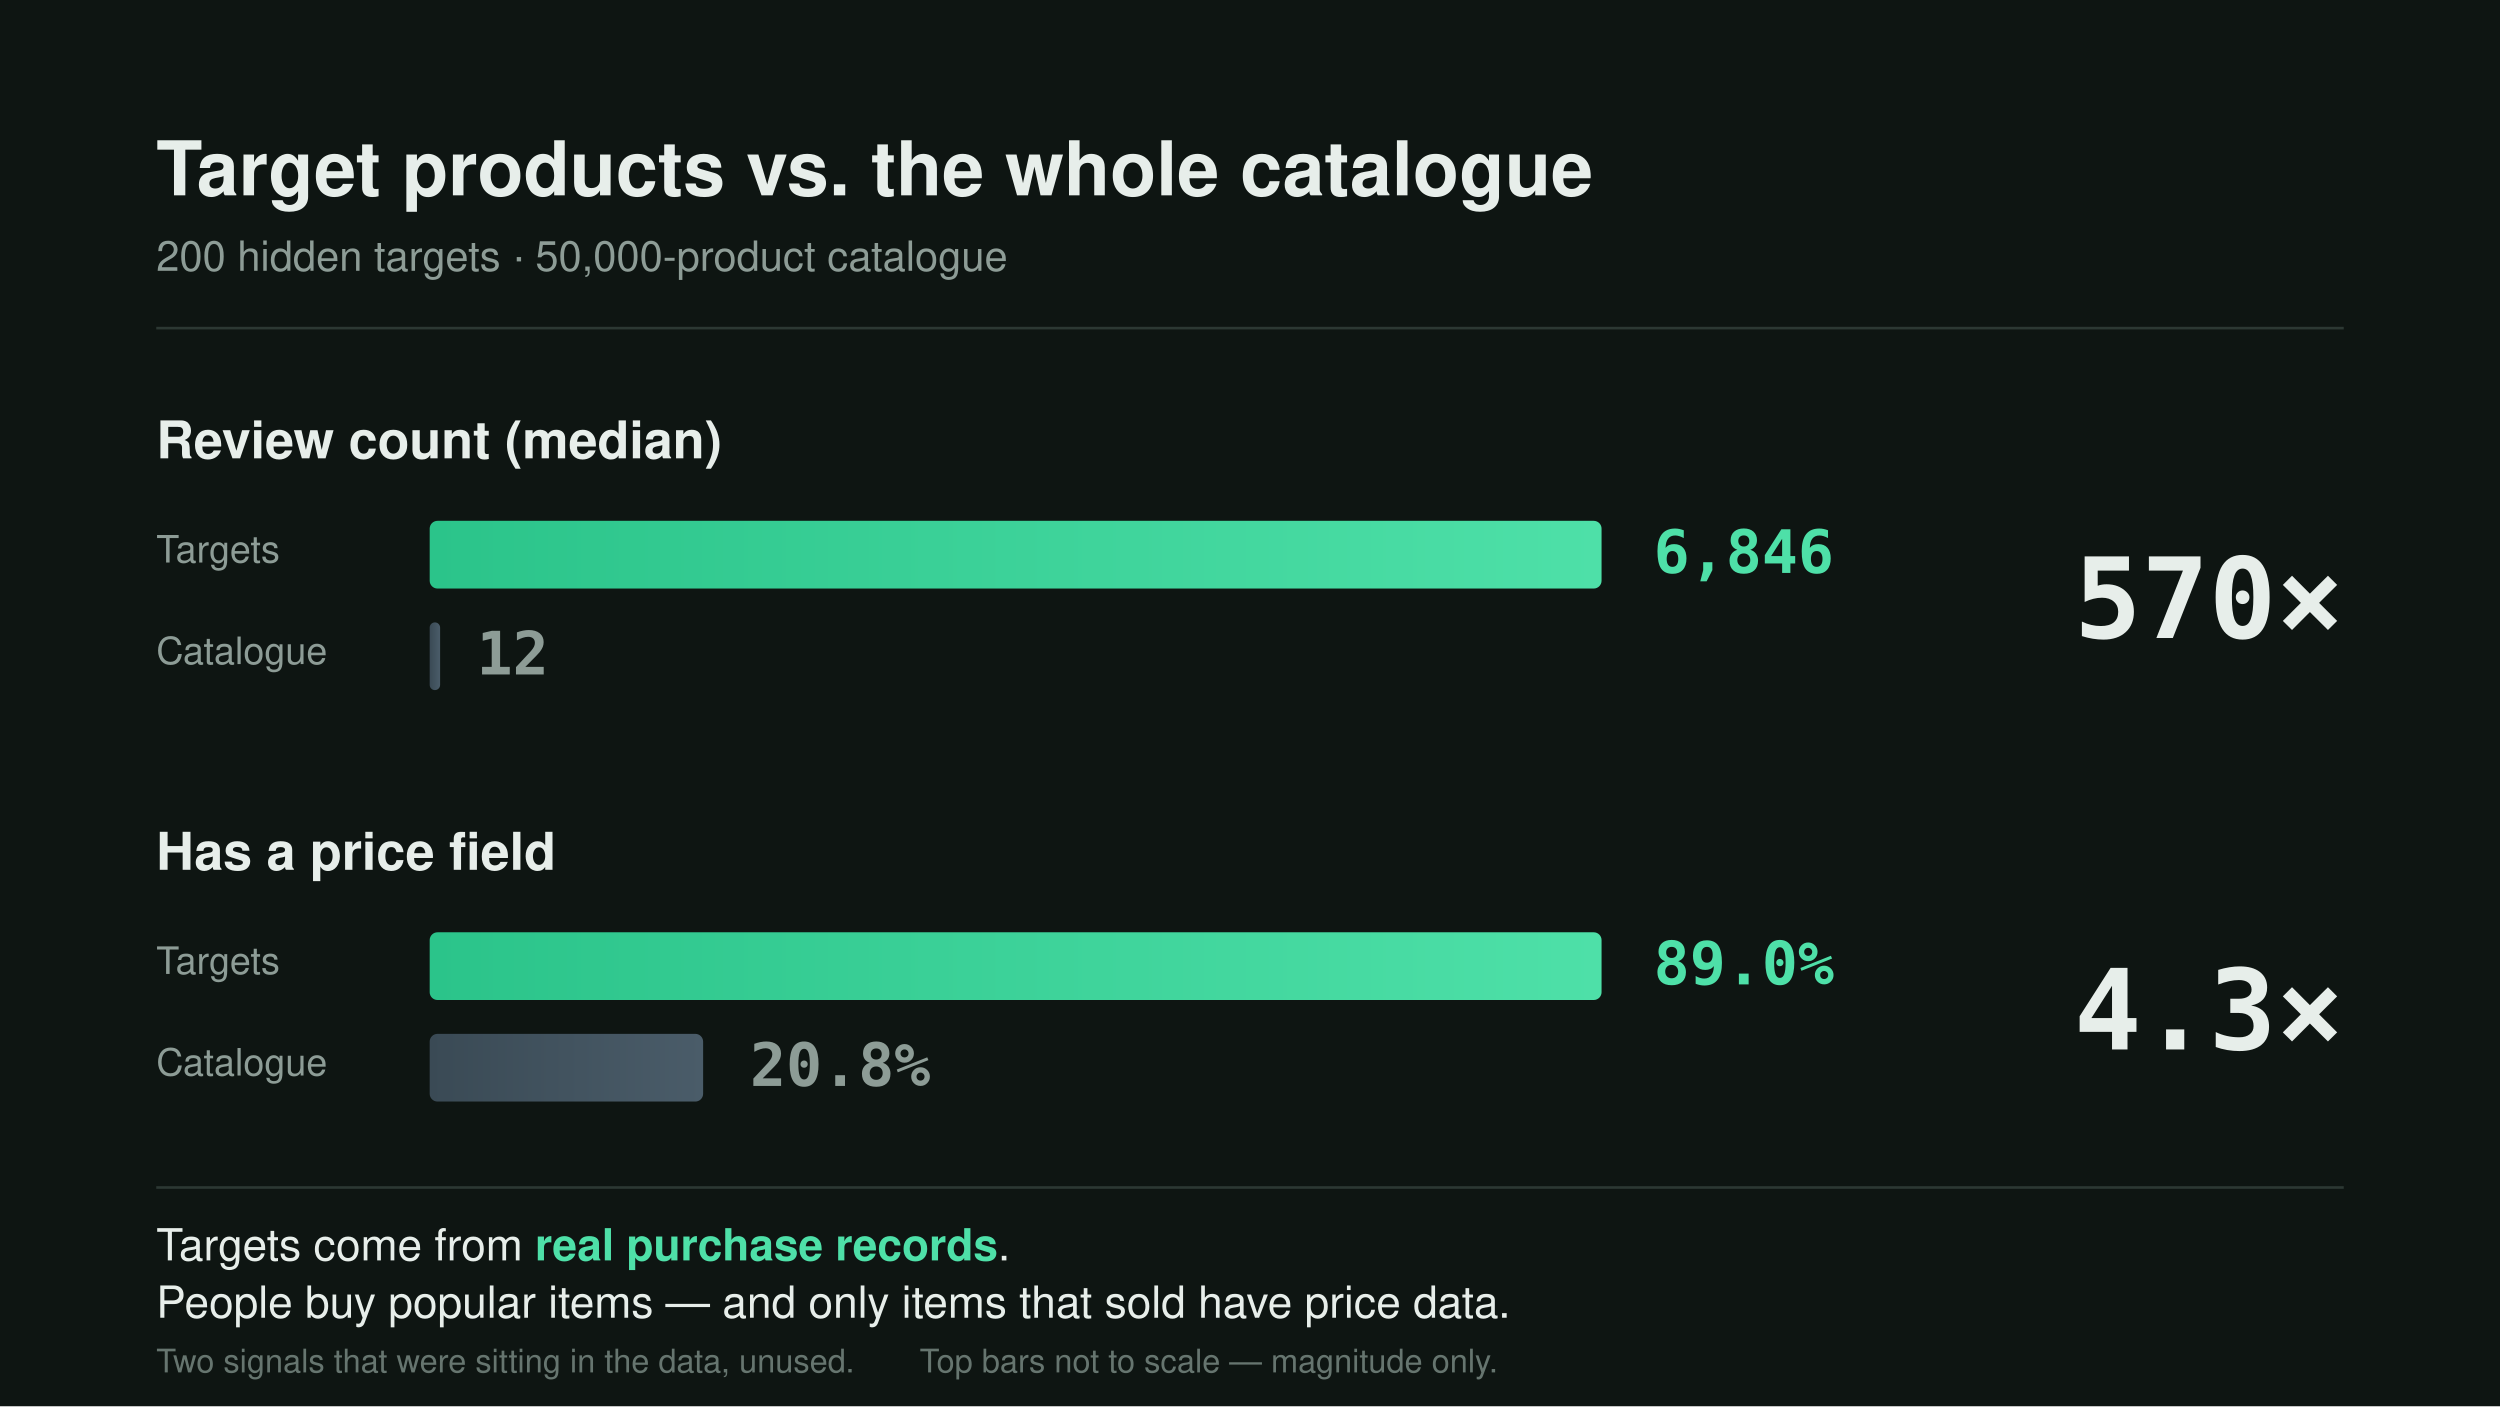
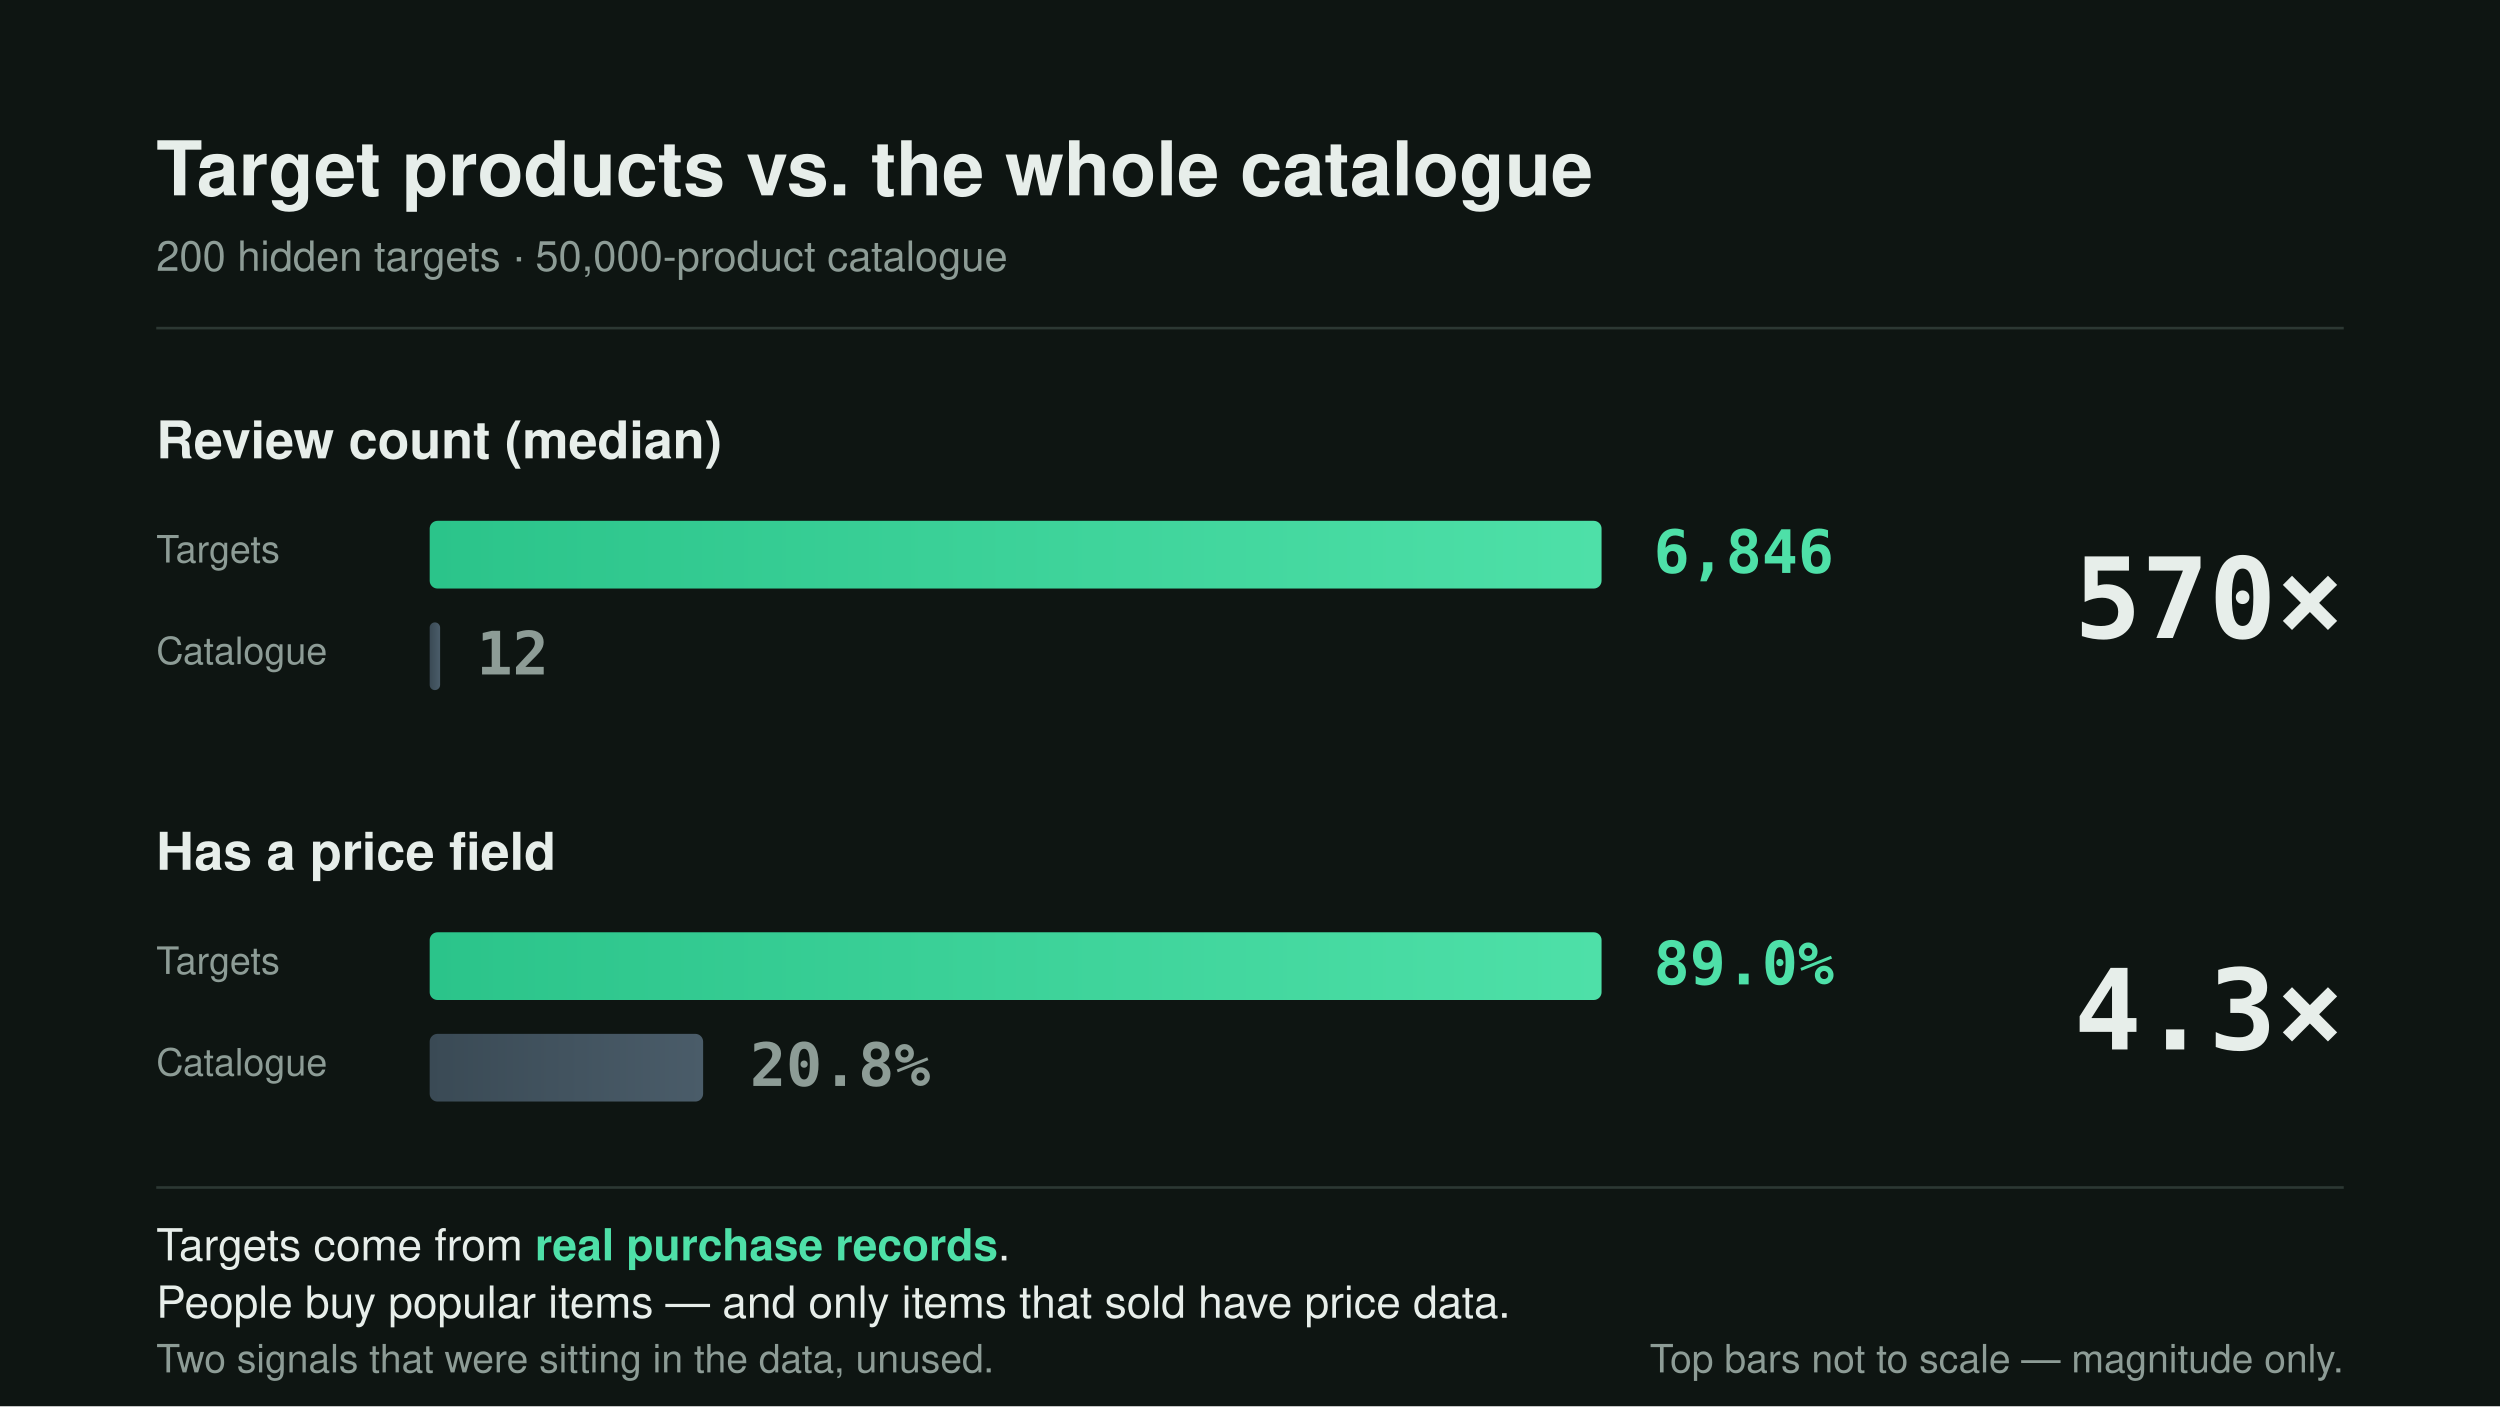
<svg xmlns="http://www.w3.org/2000/svg" viewBox="0 0 1920 1080" width="1920" height="1080" font-family="'IBM Plex Sans','Helvetica Neue',Helvetica,Arial,sans-serif">
  <defs>
    <linearGradient id="tgt" x1="0" y1="0" x2="1" y2="0">
      <stop offset="0%" stop-color="#2BC48A" />
      <stop offset="100%" stop-color="#4EE0A8" />
    </linearGradient>
    <linearGradient id="cat" x1="0" y1="0" x2="1" y2="0">
      <stop offset="0%" stop-color="#3A4A55" />
      <stop offset="100%" stop-color="#4A5C69" />
    </linearGradient>
  </defs>
  <rect x="0" y="0" width="1920" height="1080" fill="#0E1512" />
  <text x="120" y="150" fill="#E7EEEA" font-size="58" font-weight="700">Target products vs. the whole catalogue</text>
  <text x="120" y="208" fill="#8D9C96" font-size="32">200 hidden targets  ·  50,000-product catalogue</text>
  <line x1="120" y1="252" x2="1800" y2="252" stroke="#2C3833" stroke-width="2" />
  <text x="120" y="352" fill="#E7EEEA" font-size="40" font-weight="600">Review count (median)</text>
  <text x="120" y="432" fill="#8D9C96" font-size="29">Targets</text>
  <rect x="330" y="400" width="900" height="52" rx="6" fill="url(#tgt)" />
  <text x="1270" y="440" fill="#4EE0A8" font-size="46" font-weight="700" font-family="'IBM Plex Mono',ui-monospace,monospace">6,846</text>
  <text x="120" y="510" fill="#8D9C96" font-size="29">Catalogue</text>
  <rect x="330" y="478" width="8" height="52" rx="4" fill="url(#cat)" />
  <text x="366" y="518" fill="#8D9C96" font-size="46" font-weight="600" font-family="'IBM Plex Mono',ui-monospace,monospace">12</text>
  <text x="1800" y="490" fill="#E7EEEA" font-size="86" font-weight="700" text-anchor="end" font-family="'IBM Plex Mono',ui-monospace,monospace">570×</text>
  <text x="120" y="668" fill="#E7EEEA" font-size="40" font-weight="600">Has a price field</text>
  <text x="120" y="748" fill="#8D9C96" font-size="29">Targets</text>
  <rect x="330" y="716" width="900" height="52" rx="6" fill="url(#tgt)" />
  <text x="1270" y="756" fill="#4EE0A8" font-size="46" font-weight="700" font-family="'IBM Plex Mono',ui-monospace,monospace">89.0%</text>
  <text x="120" y="826" fill="#8D9C96" font-size="29">Catalogue</text>
  <rect x="330" y="794" width="210" height="52" rx="6" fill="url(#cat)" />
  <text x="576" y="834" fill="#8D9C96" font-size="46" font-weight="600" font-family="'IBM Plex Mono',ui-monospace,monospace">20.8%</text>
  <text x="1800" y="806" fill="#E7EEEA" font-size="86" font-weight="700" text-anchor="end" font-family="'IBM Plex Mono',ui-monospace,monospace">4.3×</text>
  <line x1="120" y1="912" x2="1800" y2="912" stroke="#2C3833" stroke-width="2" />
  <text x="120" y="968" fill="#E7EEEA" font-size="34">Targets come from <tspan fill="#4EE0A8" font-weight="700">real purchase records</tspan>.</text>
  <text x="120" y="1012" fill="#E7EEEA" font-size="34">People buy popular items — and only items that sold have price data.</text>
-   <text x="120" y="1054" fill="#66756F" font-size="25">Two signals that were sitting in the data, unused.　　Top bars not to scale — magnitude only.</text>
+   <text x="120" y="1054" fill="#8D9C96" font-size="30">Two signals that were sitting in the data, unused.</text>
+   <text x="1800" y="1054" fill="#8D9C96" font-size="30" text-anchor="end">Top bars not to scale — magnitude only.</text>
</svg>
